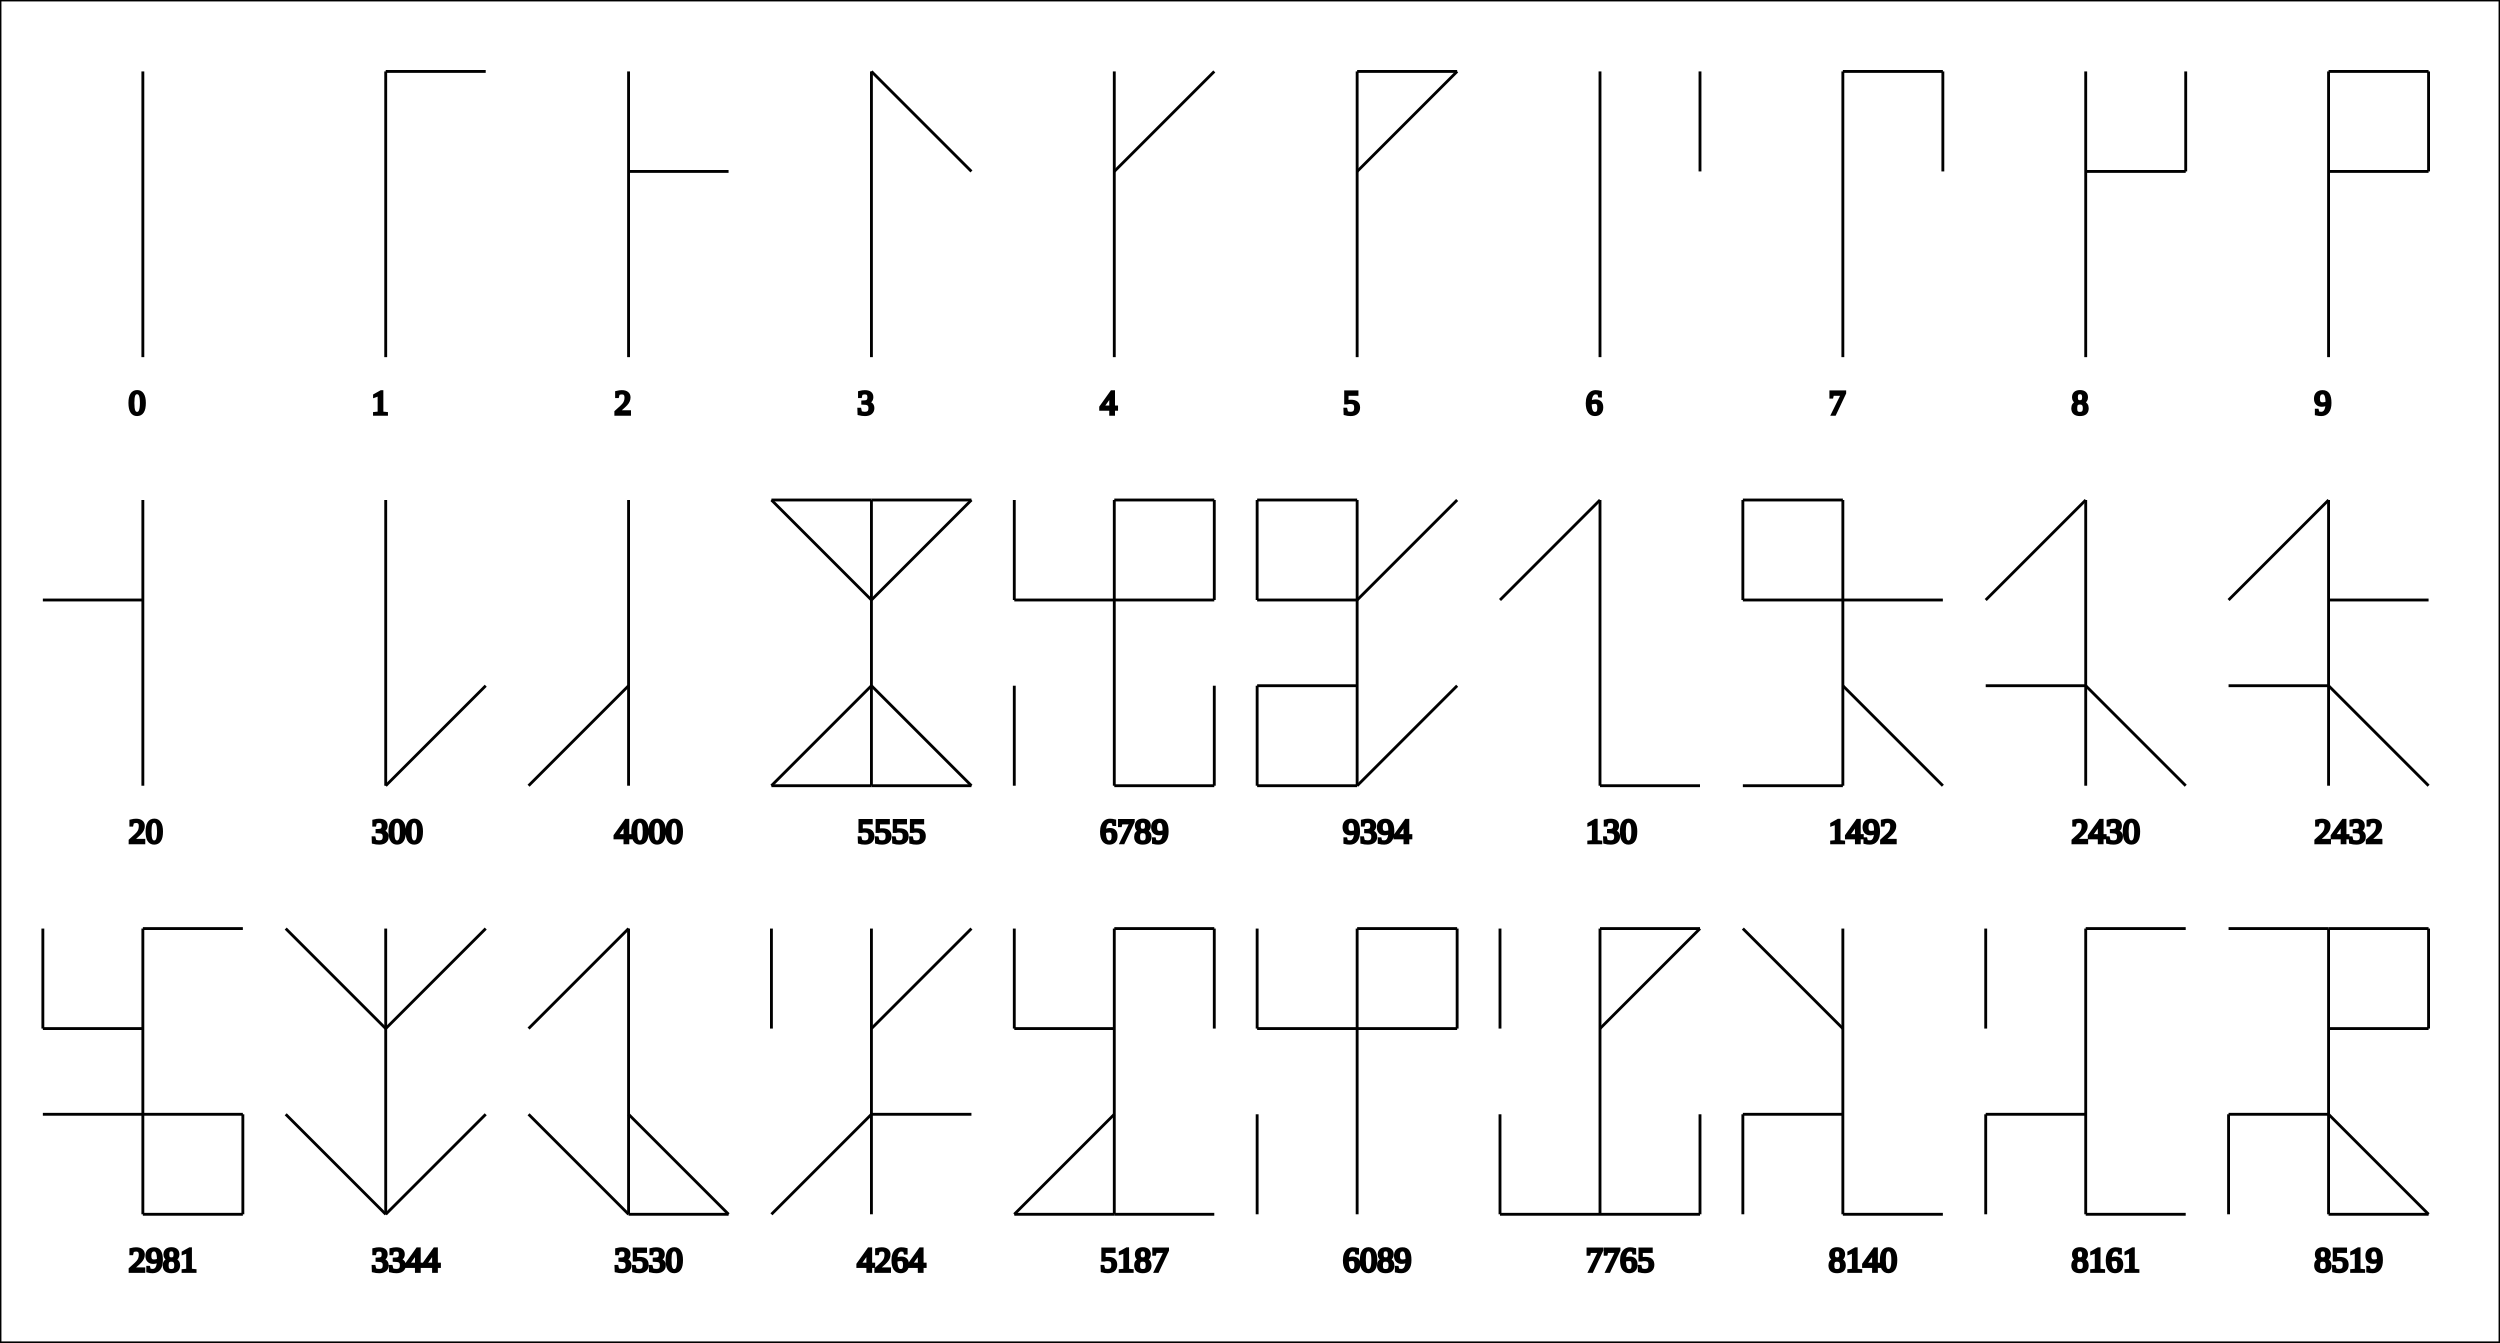
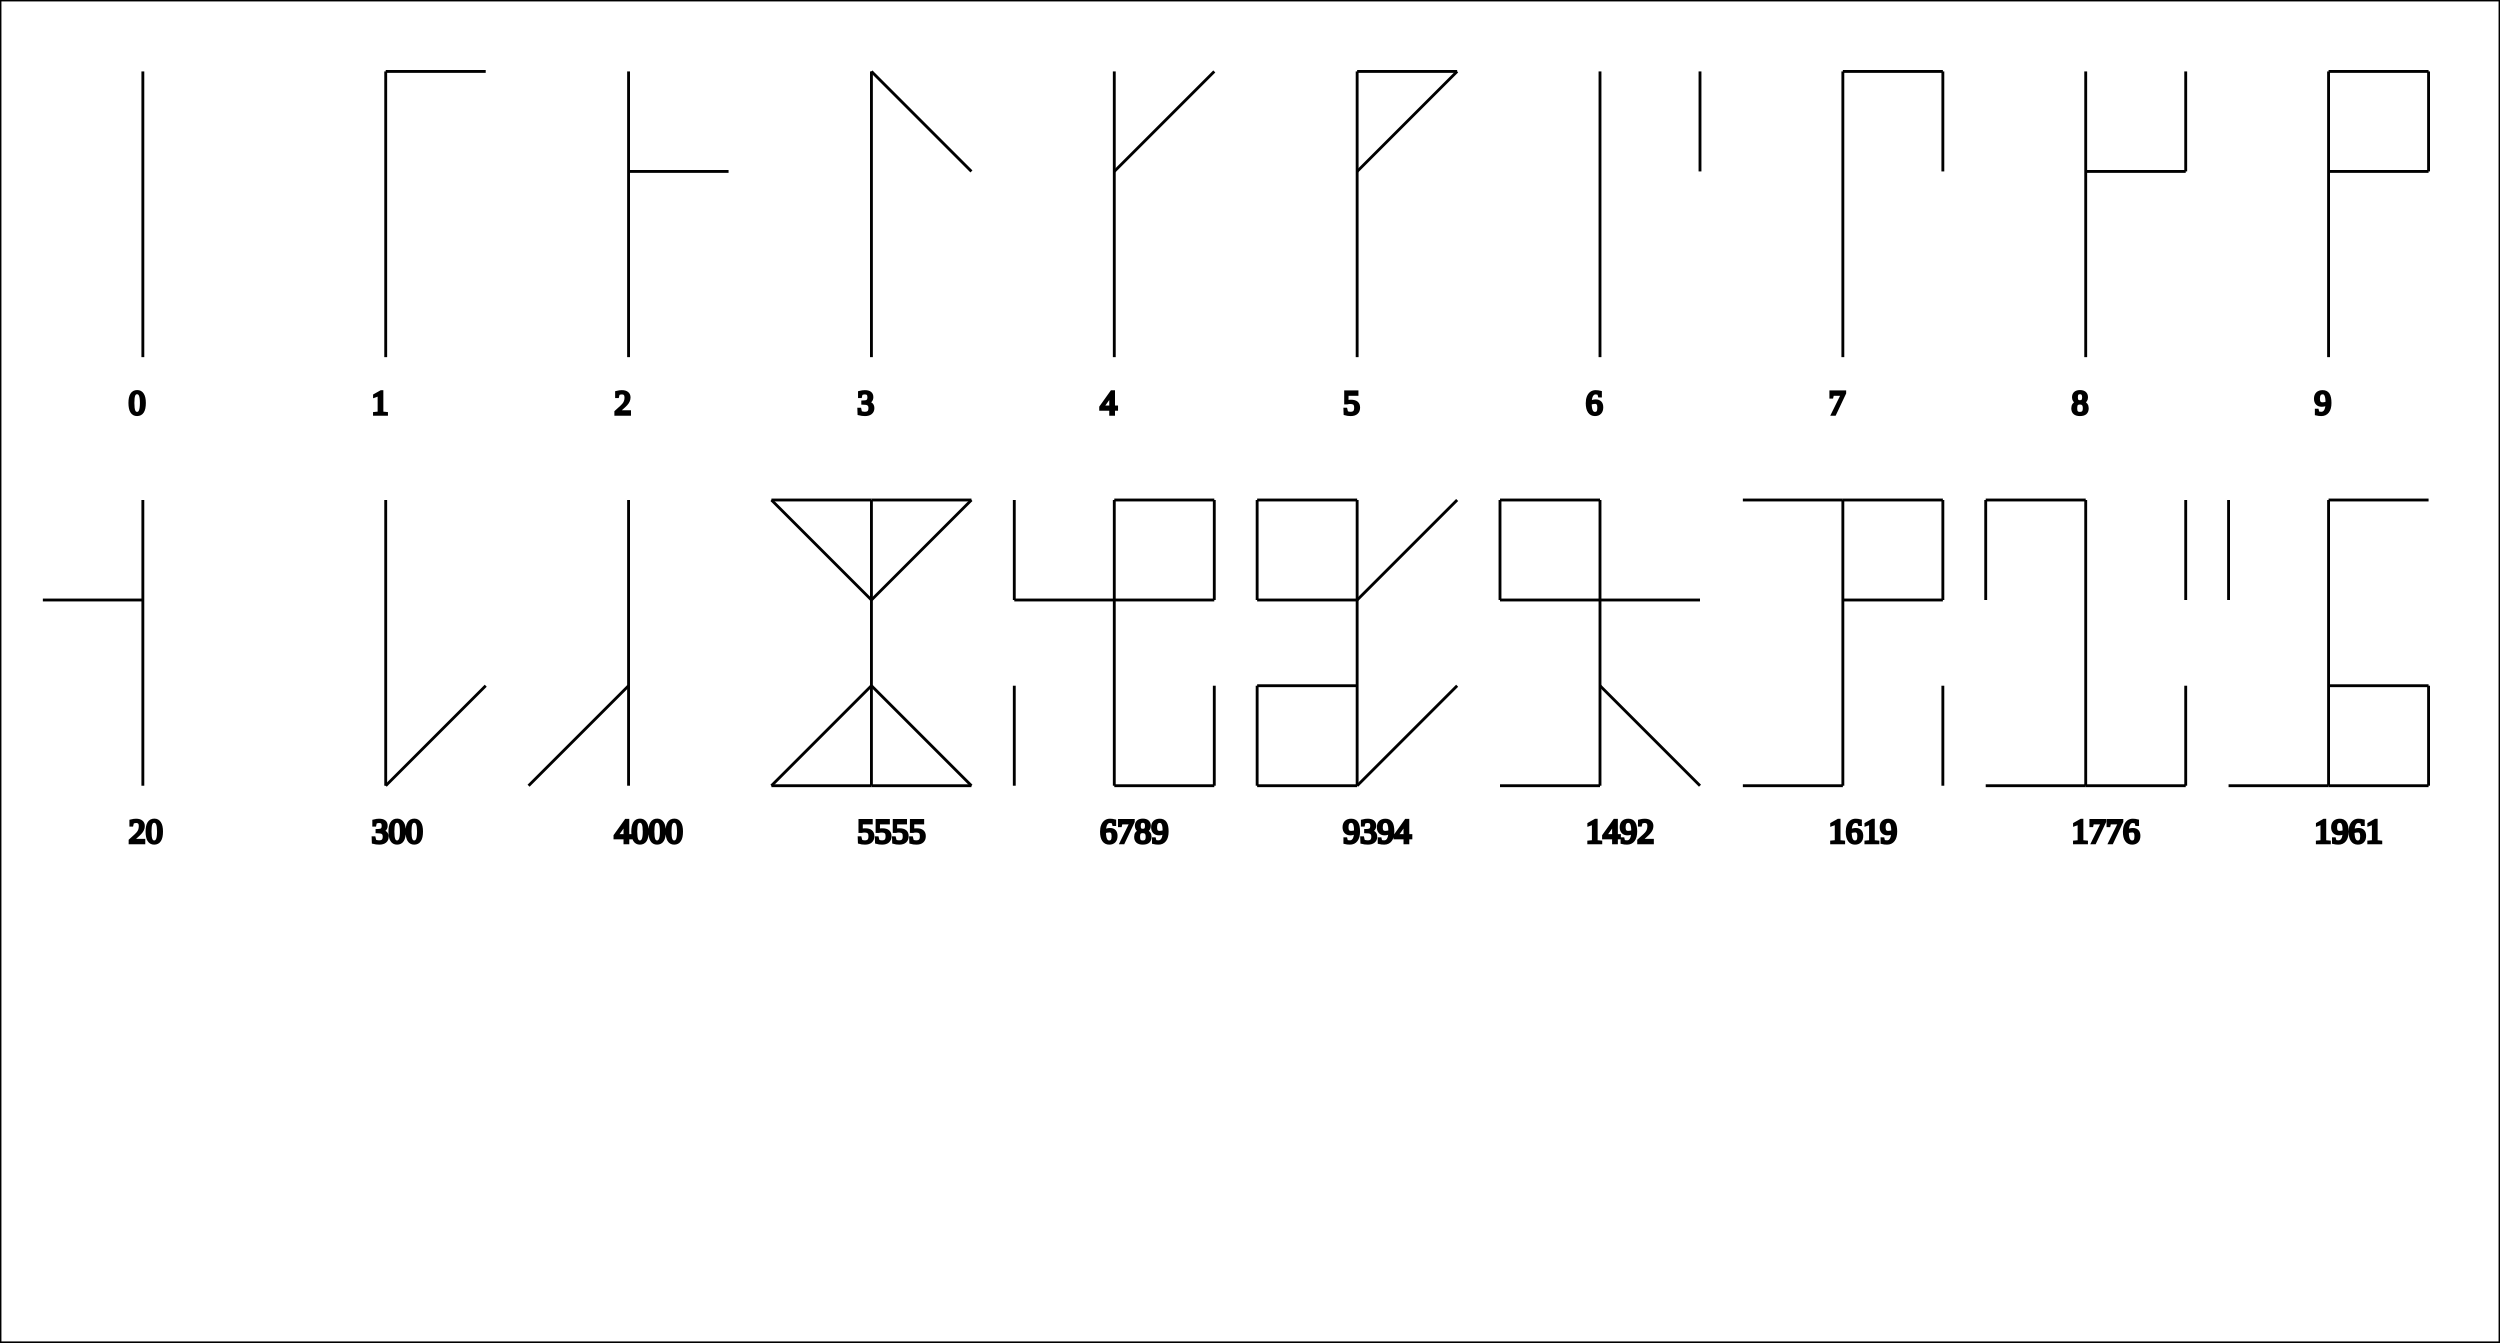
<svg xmlns="http://www.w3.org/2000/svg" width="875" height="470" style="stroke:black;" version="1.1">
  <rect width="100%" height="100%" style="fill:white;" />
  <line x1="50" y1="25" x2="50" y2="125" />
  <text x="45" y="145">0</text>
  <line x1="135" y1="25" x2="135" y2="125" />
  <line x1="135" y1="25" x2="170" y2="25" />
  <text x="130" y="145">1</text>
  <line x1="220" y1="25" x2="220" y2="125" />
  <line x1="220" y1="60" x2="255" y2="60" />
  <text x="215" y="145">2</text>
  <line x1="305" y1="25" x2="305" y2="125" />
  <line x1="305" y1="25" x2="340" y2="60" />
  <text x="300" y="145">3</text>
  <line x1="390" y1="25" x2="390" y2="125" />
  <line x1="390" y1="60" x2="425" y2="25" />
  <text x="385" y="145">4</text>
  <line x1="475" y1="25" x2="475" y2="125" />
  <line x1="475" y1="25" x2="510" y2="25" />
  <line x1="475" y1="60" x2="510" y2="25" />
  <text x="470" y="145">5</text>
  <line x1="560" y1="25" x2="560" y2="125" />
  <line x1="595" y1="25" x2="595" y2="60" />
  <text x="555" y="145">6</text>
  <line x1="645" y1="25" x2="645" y2="125" />
  <line x1="645" y1="25" x2="680" y2="25" />
  <line x1="680" y1="25" x2="680" y2="60" />
  <text x="640" y="145">7</text>
  <line x1="730" y1="25" x2="730" y2="125" />
  <line x1="730" y1="60" x2="765" y2="60" />
  <line x1="765" y1="25" x2="765" y2="60" />
  <text x="725" y="145">8</text>
  <line x1="815" y1="25" x2="815" y2="125" />
  <line x1="815" y1="25" x2="850" y2="25" />
  <line x1="815" y1="60" x2="850" y2="60" />
  <line x1="850" y1="25" x2="850" y2="60" />
  <text x="810" y="145">9</text>
  <line x1="50" y1="175" x2="50" y2="275" />
  <line x1="50" y1="210" x2="15" y2="210" />
  <text x="45" y="295">20</text>
  <line x1="135" y1="175" x2="135" y2="275" />
  <line x1="135" y1="275" x2="170" y2="240" />
  <text x="130" y="295">300</text>
  <line x1="220" y1="175" x2="220" y2="275" />
  <line x1="220" y1="240" x2="185" y2="275" />
  <text x="215" y="295">4000</text>
  <line x1="305" y1="175" x2="305" y2="275" />
  <line x1="305" y1="175" x2="340" y2="175" />
  <line x1="305" y1="210" x2="340" y2="175" />
  <line x1="305" y1="175" x2="270" y2="175" />
  <line x1="305" y1="210" x2="270" y2="175" />
  <line x1="305" y1="275" x2="340" y2="275" />
  <line x1="305" y1="240" x2="340" y2="275" />
  <line x1="305" y1="275" x2="270" y2="275" />
  <line x1="305" y1="240" x2="270" y2="275" />
  <text x="300" y="295">5555</text>
  <line x1="390" y1="175" x2="390" y2="275" />
  <line x1="390" y1="175" x2="425" y2="175" />
  <line x1="390" y1="210" x2="425" y2="210" />
  <line x1="425" y1="175" x2="425" y2="210" />
  <line x1="390" y1="210" x2="355" y2="210" />
  <line x1="355" y1="175" x2="355" y2="210" />
  <line x1="390" y1="275" x2="425" y2="275" />
  <line x1="425" y1="240" x2="425" y2="275" />
  <line x1="355" y1="240" x2="355" y2="275" />
  <text x="385" y="295">6789</text>
  <line x1="475" y1="175" x2="475" y2="275" />
  <line x1="475" y1="210" x2="510" y2="175" />
  <line x1="475" y1="175" x2="440" y2="175" />
  <line x1="475" y1="210" x2="440" y2="210" />
  <line x1="440" y1="175" x2="440" y2="210" />
  <line x1="475" y1="275" x2="510" y2="240" />
  <line x1="475" y1="275" x2="440" y2="275" />
  <line x1="475" y1="240" x2="440" y2="240" />
  <line x1="440" y1="240" x2="440" y2="275" />
  <text x="470" y="295">9394</text>
  <line x1="560" y1="175" x2="560" y2="275" />
-   <line x1="560" y1="175" x2="525" y2="210" />
-   <line x1="560" y1="275" x2="595" y2="275" />
-   <text x="555" y="295">130</text>
+   <line x1="560" y1="210" x2="595" y2="210" />
+   <line x1="560" y1="175" x2="525" y2="175" />
+   <line x1="560" y1="210" x2="525" y2="210" />
+   <line x1="525" y1="175" x2="525" y2="210" />
+   <line x1="560" y1="240" x2="595" y2="275" />
+   <line x1="560" y1="275" x2="525" y2="275" />
+   <text x="555" y="295">1492</text>
  <line x1="645" y1="175" x2="645" y2="275" />
+   <line x1="645" y1="175" x2="680" y2="175" />
  <line x1="645" y1="210" x2="680" y2="210" />
+   <line x1="680" y1="175" x2="680" y2="210" />
  <line x1="645" y1="175" x2="610" y2="175" />
-   <line x1="645" y1="210" x2="610" y2="210" />
-   <line x1="610" y1="175" x2="610" y2="210" />
-   <line x1="645" y1="240" x2="680" y2="275" />
+   <line x1="680" y1="240" x2="680" y2="275" />
  <line x1="645" y1="275" x2="610" y2="275" />
-   <text x="640" y="295">1492</text>
+   <text x="640" y="295">1619</text>
  <line x1="730" y1="175" x2="730" y2="275" />
-   <line x1="730" y1="175" x2="695" y2="210" />
-   <line x1="730" y1="240" x2="765" y2="275" />
-   <line x1="730" y1="240" x2="695" y2="240" />
-   <text x="725" y="295">2430</text>
+   <line x1="765" y1="175" x2="765" y2="210" />
+   <line x1="730" y1="175" x2="695" y2="175" />
+   <line x1="695" y1="175" x2="695" y2="210" />
+   <line x1="730" y1="275" x2="765" y2="275" />
+   <line x1="765" y1="240" x2="765" y2="275" />
+   <line x1="730" y1="275" x2="695" y2="275" />
+   <text x="725" y="295">1776</text>
  <line x1="815" y1="175" x2="815" y2="275" />
-   <line x1="815" y1="210" x2="850" y2="210" />
-   <line x1="815" y1="175" x2="780" y2="210" />
-   <line x1="815" y1="240" x2="850" y2="275" />
-   <line x1="815" y1="240" x2="780" y2="240" />
-   <text x="810" y="295">2432</text>
-   <line x1="50" y1="325" x2="50" y2="425" />
-   <line x1="50" y1="325" x2="85" y2="325" />
-   <line x1="50" y1="360" x2="15" y2="360" />
-   <line x1="15" y1="325" x2="15" y2="360" />
-   <line x1="50" y1="425" x2="85" y2="425" />
-   <line x1="50" y1="390" x2="85" y2="390" />
-   <line x1="85" y1="390" x2="85" y2="425" />
-   <line x1="50" y1="390" x2="15" y2="390" />
-   <text x="45" y="445">2981</text>
-   <line x1="135" y1="325" x2="135" y2="425" />
-   <line x1="135" y1="360" x2="170" y2="325" />
-   <line x1="135" y1="360" x2="100" y2="325" />
-   <line x1="135" y1="425" x2="170" y2="390" />
-   <line x1="135" y1="425" x2="100" y2="390" />
-   <text x="130" y="445">3344</text>
-   <line x1="220" y1="325" x2="220" y2="425" />
-   <line x1="220" y1="325" x2="185" y2="360" />
-   <line x1="220" y1="425" x2="255" y2="425" />
-   <line x1="220" y1="390" x2="255" y2="425" />
-   <line x1="220" y1="425" x2="185" y2="390" />
-   <text x="215" y="445">3530</text>
-   <line x1="305" y1="325" x2="305" y2="425" />
-   <line x1="305" y1="360" x2="340" y2="325" />
-   <line x1="270" y1="325" x2="270" y2="360" />
-   <line x1="305" y1="390" x2="340" y2="390" />
-   <line x1="305" y1="390" x2="270" y2="425" />
-   <text x="300" y="445">4264</text>
-   <line x1="390" y1="325" x2="390" y2="425" />
-   <line x1="390" y1="325" x2="425" y2="325" />
-   <line x1="425" y1="325" x2="425" y2="360" />
-   <line x1="390" y1="360" x2="355" y2="360" />
-   <line x1="355" y1="325" x2="355" y2="360" />
-   <line x1="390" y1="425" x2="425" y2="425" />
-   <line x1="390" y1="425" x2="355" y2="425" />
-   <line x1="390" y1="390" x2="355" y2="425" />
-   <text x="385" y="445">5187</text>
-   <line x1="475" y1="325" x2="475" y2="425" />
-   <line x1="475" y1="325" x2="510" y2="325" />
-   <line x1="475" y1="360" x2="510" y2="360" />
-   <line x1="510" y1="325" x2="510" y2="360" />
-   <line x1="475" y1="360" x2="440" y2="360" />
-   <line x1="440" y1="325" x2="440" y2="360" />
-   <line x1="440" y1="390" x2="440" y2="425" />
-   <text x="470" y="445">6089</text>
-   <line x1="560" y1="325" x2="560" y2="425" />
-   <line x1="560" y1="325" x2="595" y2="325" />
-   <line x1="560" y1="360" x2="595" y2="325" />
-   <line x1="525" y1="325" x2="525" y2="360" />
-   <line x1="560" y1="425" x2="595" y2="425" />
-   <line x1="595" y1="390" x2="595" y2="425" />
-   <line x1="560" y1="425" x2="525" y2="425" />
-   <line x1="525" y1="390" x2="525" y2="425" />
-   <text x="555" y="445">7765</text>
-   <line x1="645" y1="325" x2="645" y2="425" />
-   <line x1="645" y1="360" x2="610" y2="325" />
-   <line x1="645" y1="425" x2="680" y2="425" />
-   <line x1="645" y1="390" x2="610" y2="390" />
-   <line x1="610" y1="390" x2="610" y2="425" />
-   <text x="640" y="445">8140</text>
-   <line x1="730" y1="325" x2="730" y2="425" />
-   <line x1="730" y1="325" x2="765" y2="325" />
-   <line x1="695" y1="325" x2="695" y2="360" />
-   <line x1="730" y1="425" x2="765" y2="425" />
-   <line x1="730" y1="390" x2="695" y2="390" />
-   <line x1="695" y1="390" x2="695" y2="425" />
-   <text x="725" y="445">8161</text>
-   <line x1="815" y1="325" x2="815" y2="425" />
-   <line x1="815" y1="325" x2="850" y2="325" />
-   <line x1="815" y1="360" x2="850" y2="360" />
-   <line x1="850" y1="325" x2="850" y2="360" />
-   <line x1="815" y1="325" x2="780" y2="325" />
-   <line x1="815" y1="425" x2="850" y2="425" />
-   <line x1="815" y1="390" x2="850" y2="425" />
-   <line x1="815" y1="390" x2="780" y2="390" />
-   <line x1="780" y1="390" x2="780" y2="425" />
-   <text x="810" y="445">8519</text>
+   <line x1="815" y1="175" x2="850" y2="175" />
+   <line x1="780" y1="175" x2="780" y2="210" />
+   <line x1="815" y1="275" x2="850" y2="275" />
+   <line x1="815" y1="240" x2="850" y2="240" />
+   <line x1="850" y1="240" x2="850" y2="275" />
+   <line x1="815" y1="275" x2="780" y2="275" />
+   <text x="810" y="295">1961</text>
</svg>
